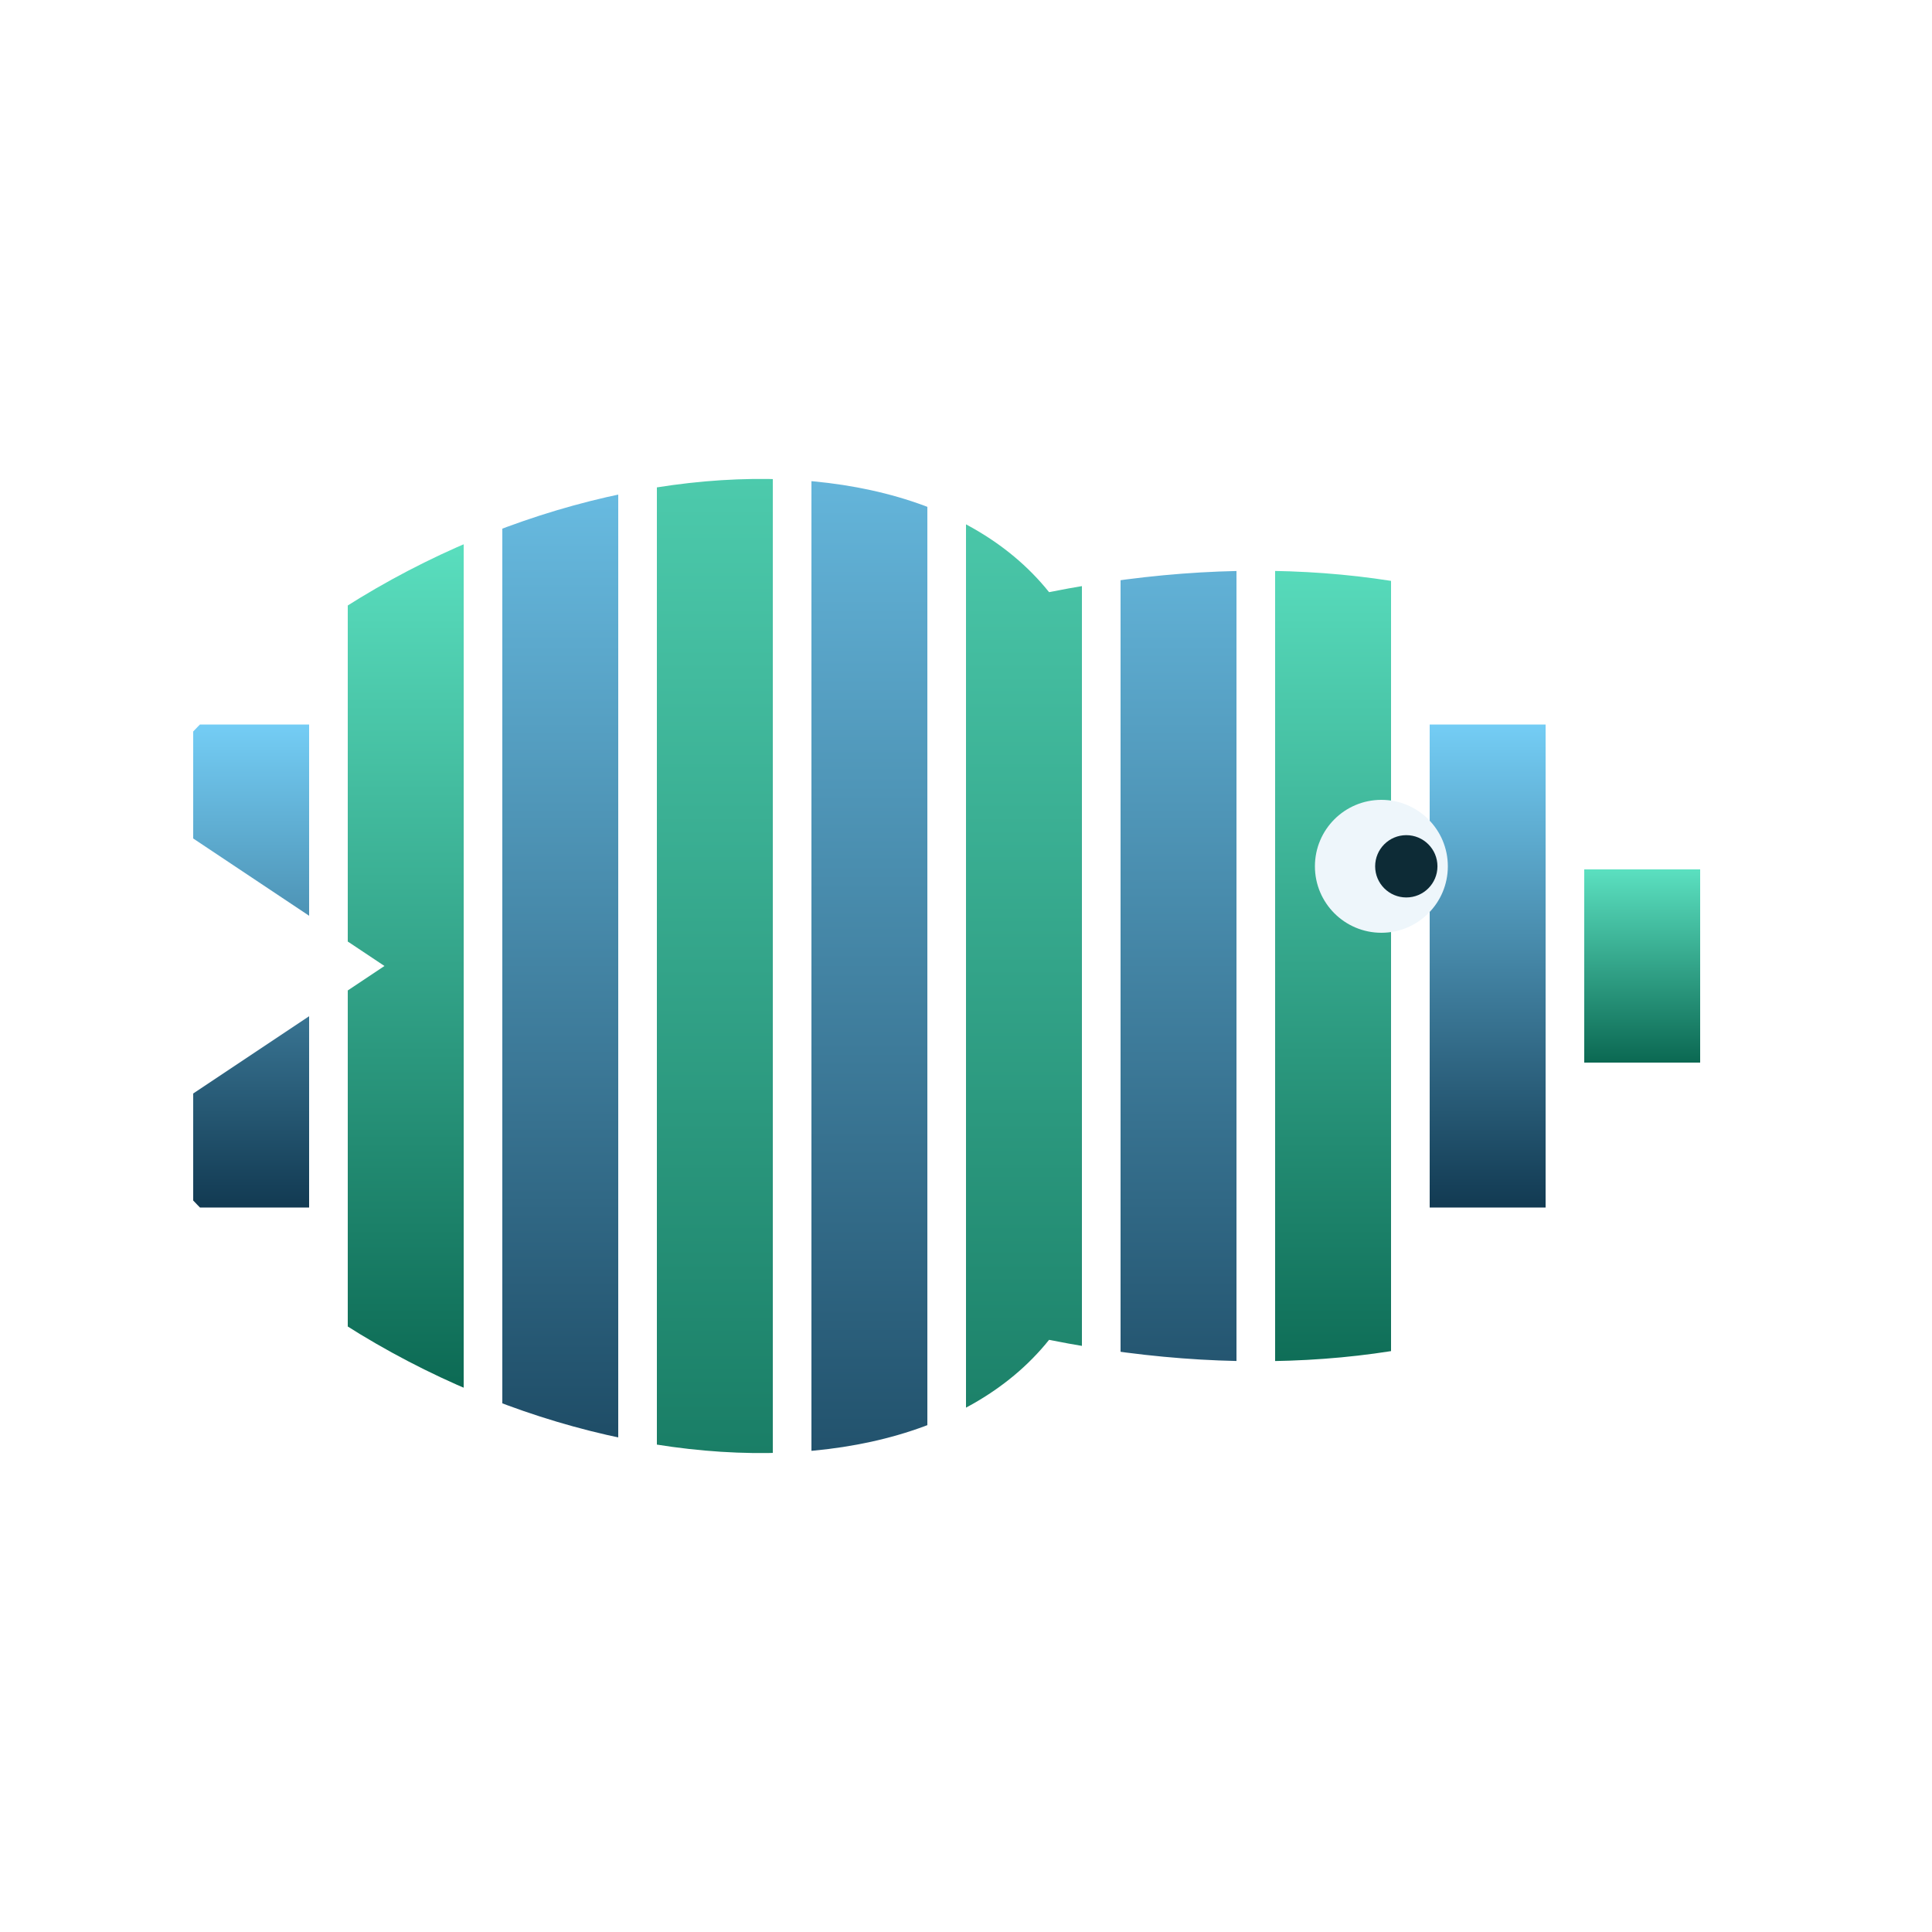
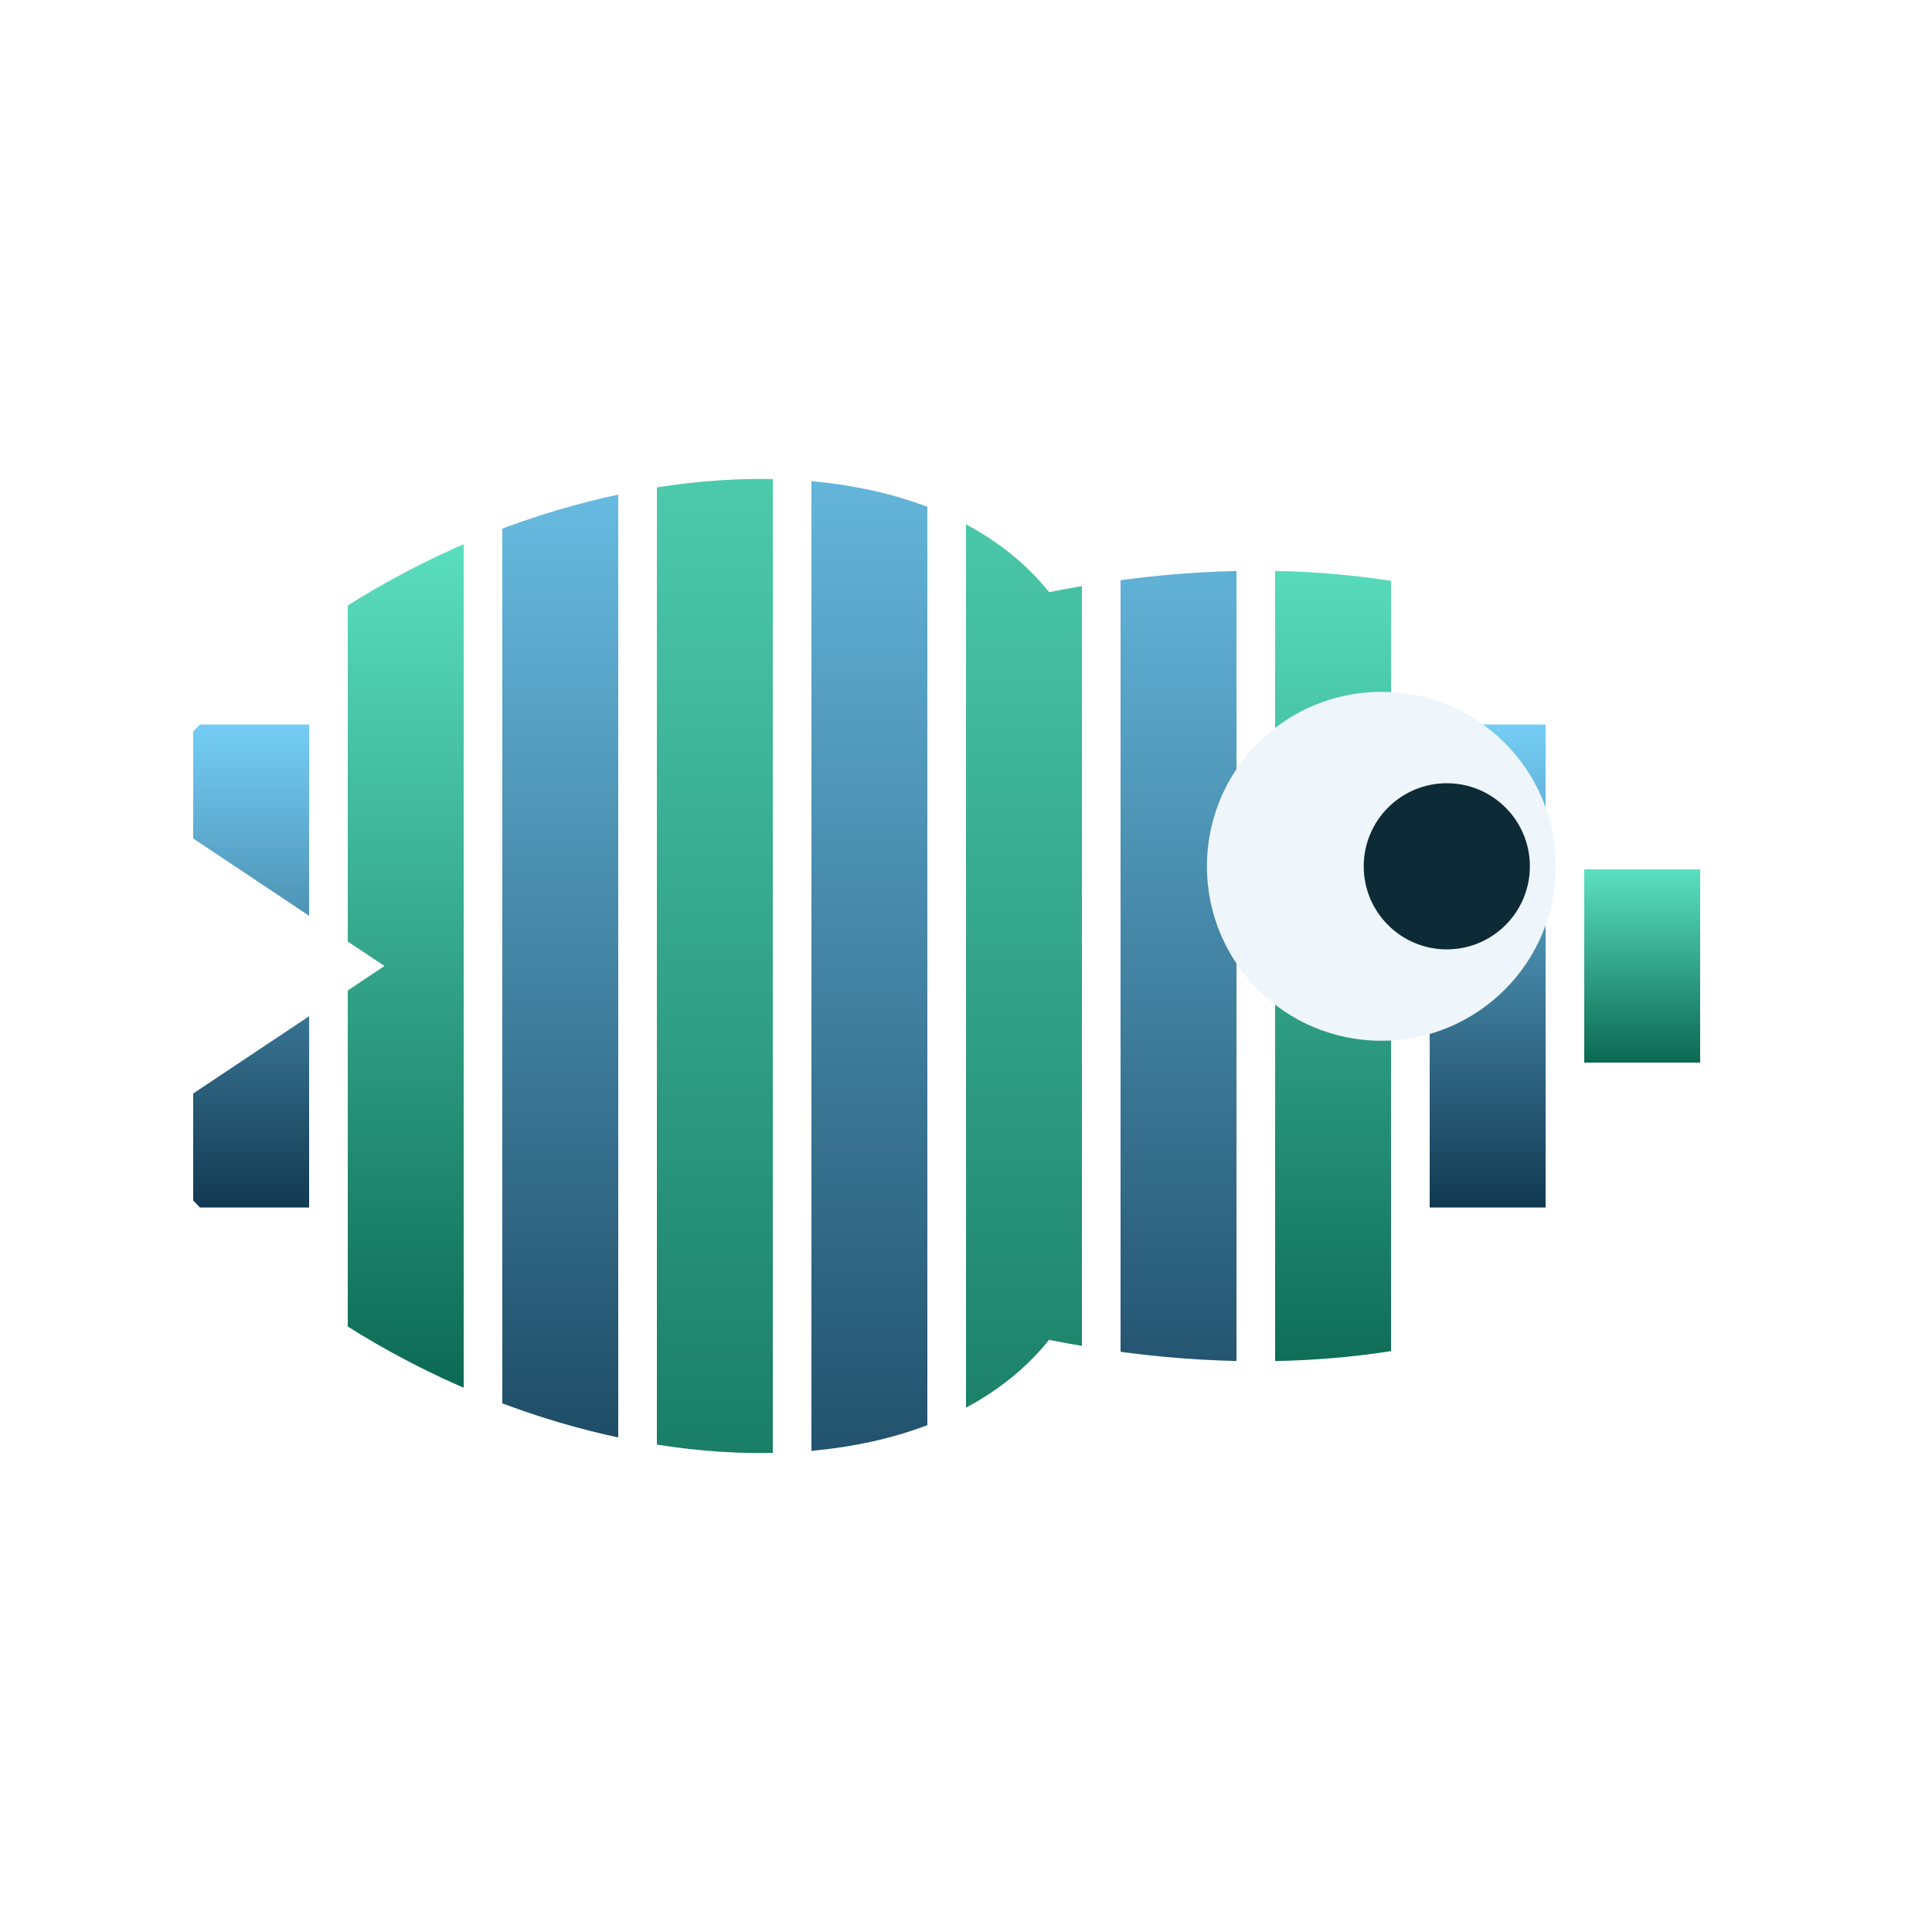
<svg xmlns="http://www.w3.org/2000/svg" viewBox="0 0 200 200">
  <defs>
    <linearGradient id="gradCurrent" x1="0" y1="0" x2="0" y2="1">
      <stop offset="0" stop-color="#74cdf5" />
      <stop offset="1" stop-color="#123a52" />
    </linearGradient>
    <linearGradient id="gradKelp" x1="0" y1="0" x2="0" y2="1">
      <stop offset="0" stop-color="#5be0c0" />
      <stop offset="1" stop-color="#0b6852" />
    </linearGradient>
    <clipPath id="fishClip" clipPathUnits="userSpaceOnUse">
      <path d="M20,0 C20,7 12,11 2,9 C-2,14 -14,12 -20,4 L-14,0 L-20,-4 C-14,-12 -2,-14 2,-9 C12,-11 20,-7 20,0 Z" transform="translate(100,100) scale(4.3)" />
    </clipPath>
  </defs>
  <g clip-path="url(#fishClip)">
    <rect x="20" y="75" width="12" height="50" fill="url(#gradCurrent)" />
    <rect x="36" y="55" width="12" height="90" fill="url(#gradKelp)" />
    <rect x="52" y="35" width="12" height="130" fill="url(#gradCurrent)" />
    <rect x="68" y="20" width="12" height="160" fill="url(#gradKelp)" />
    <rect x="84" y="25" width="12" height="150" fill="url(#gradCurrent)" />
    <rect x="100" y="20" width="12" height="160" fill="url(#gradKelp)" />
    <rect x="116" y="35" width="12" height="130" fill="url(#gradCurrent)" />
    <rect x="132" y="55" width="12" height="90" fill="url(#gradKelp)" />
    <rect x="148" y="75" width="12" height="50" fill="url(#gradCurrent)" />
    <rect x="164" y="90" width="12" height="20" fill="url(#gradKelp)" />
  </g>
  <g transform="translate(100,100) scale(4.3)">
-     <circle cx="10" cy="-2.4" r="1.6" fill="#eef6fb" />
-     <circle cx="10.6" cy="-2.4" r="0.75" fill="#0d2b36" />
+     <circle cx="10" cy="-2.4" r="4.2" fill="#eef6fb" />
+     <circle cx="11.575" cy="-2.4" r="2.0" fill="#0d2b36" />
  </g>
</svg>
